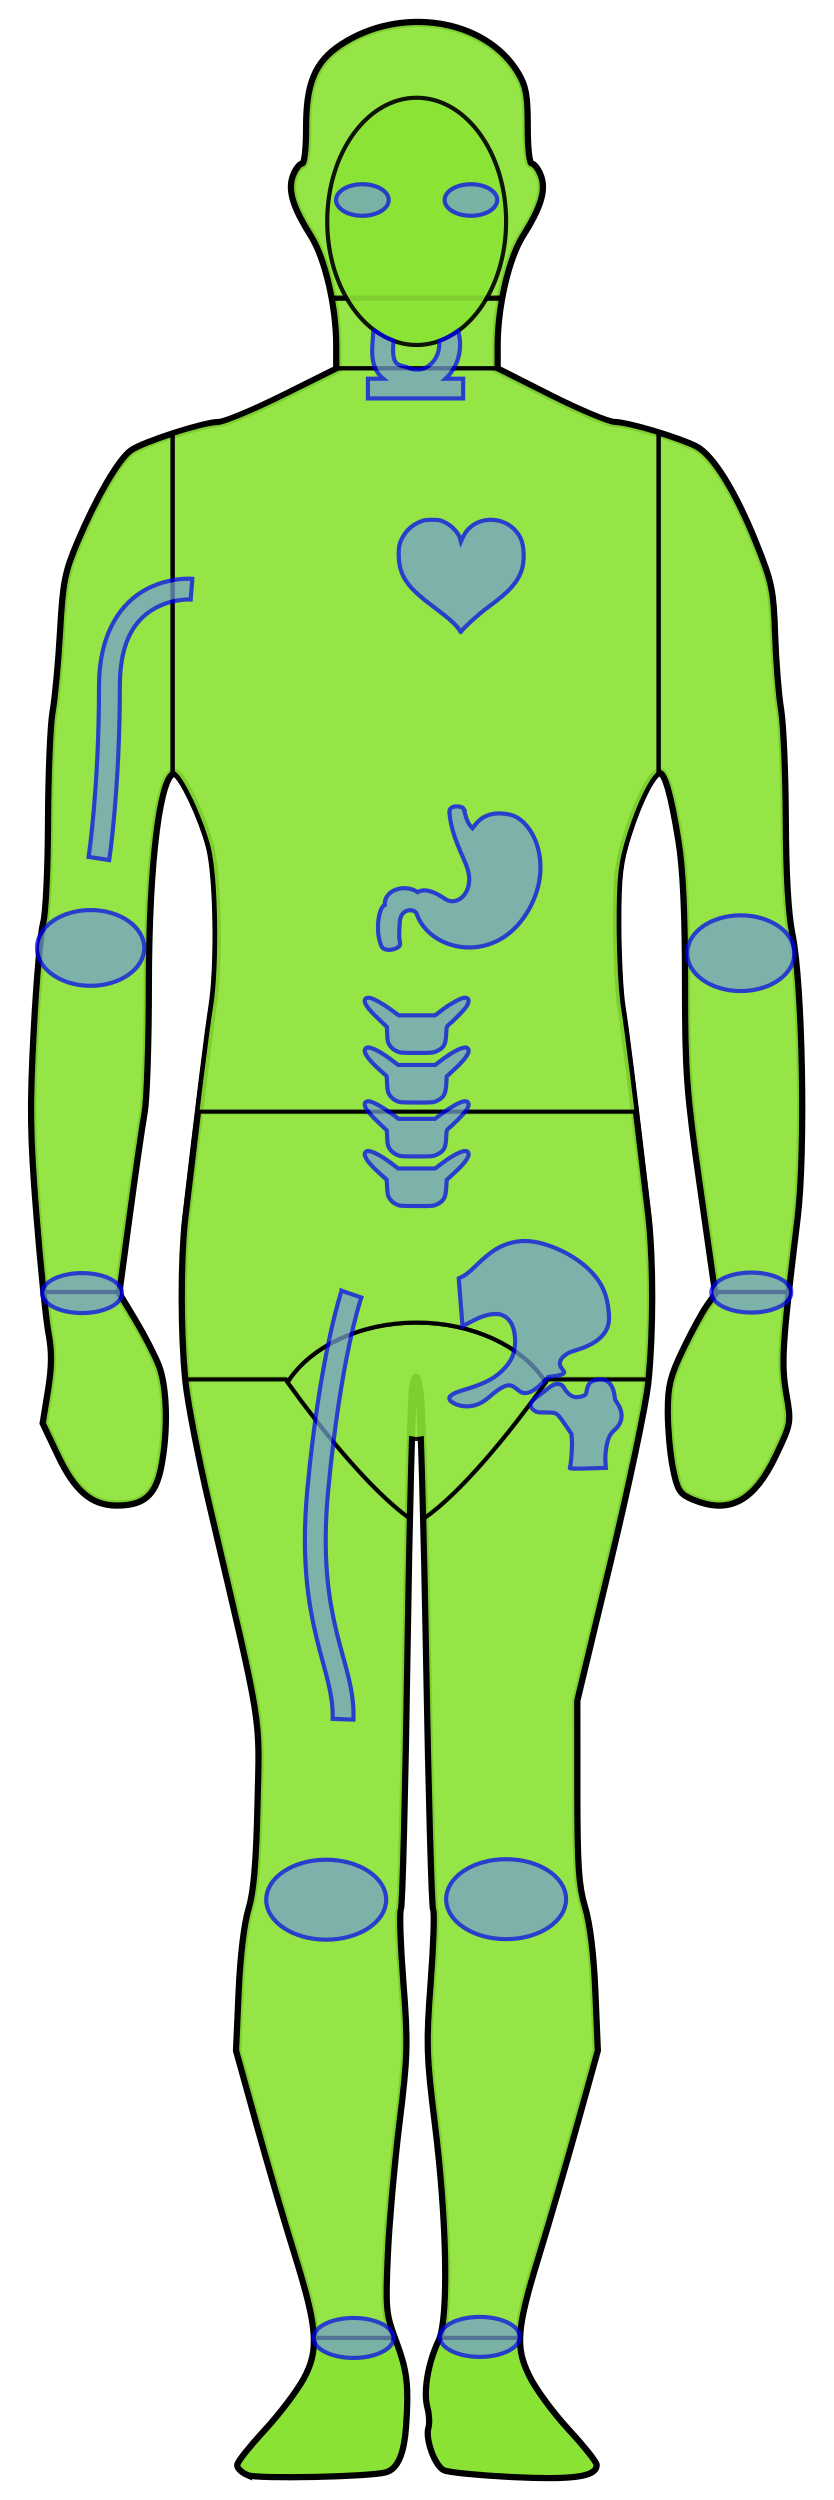
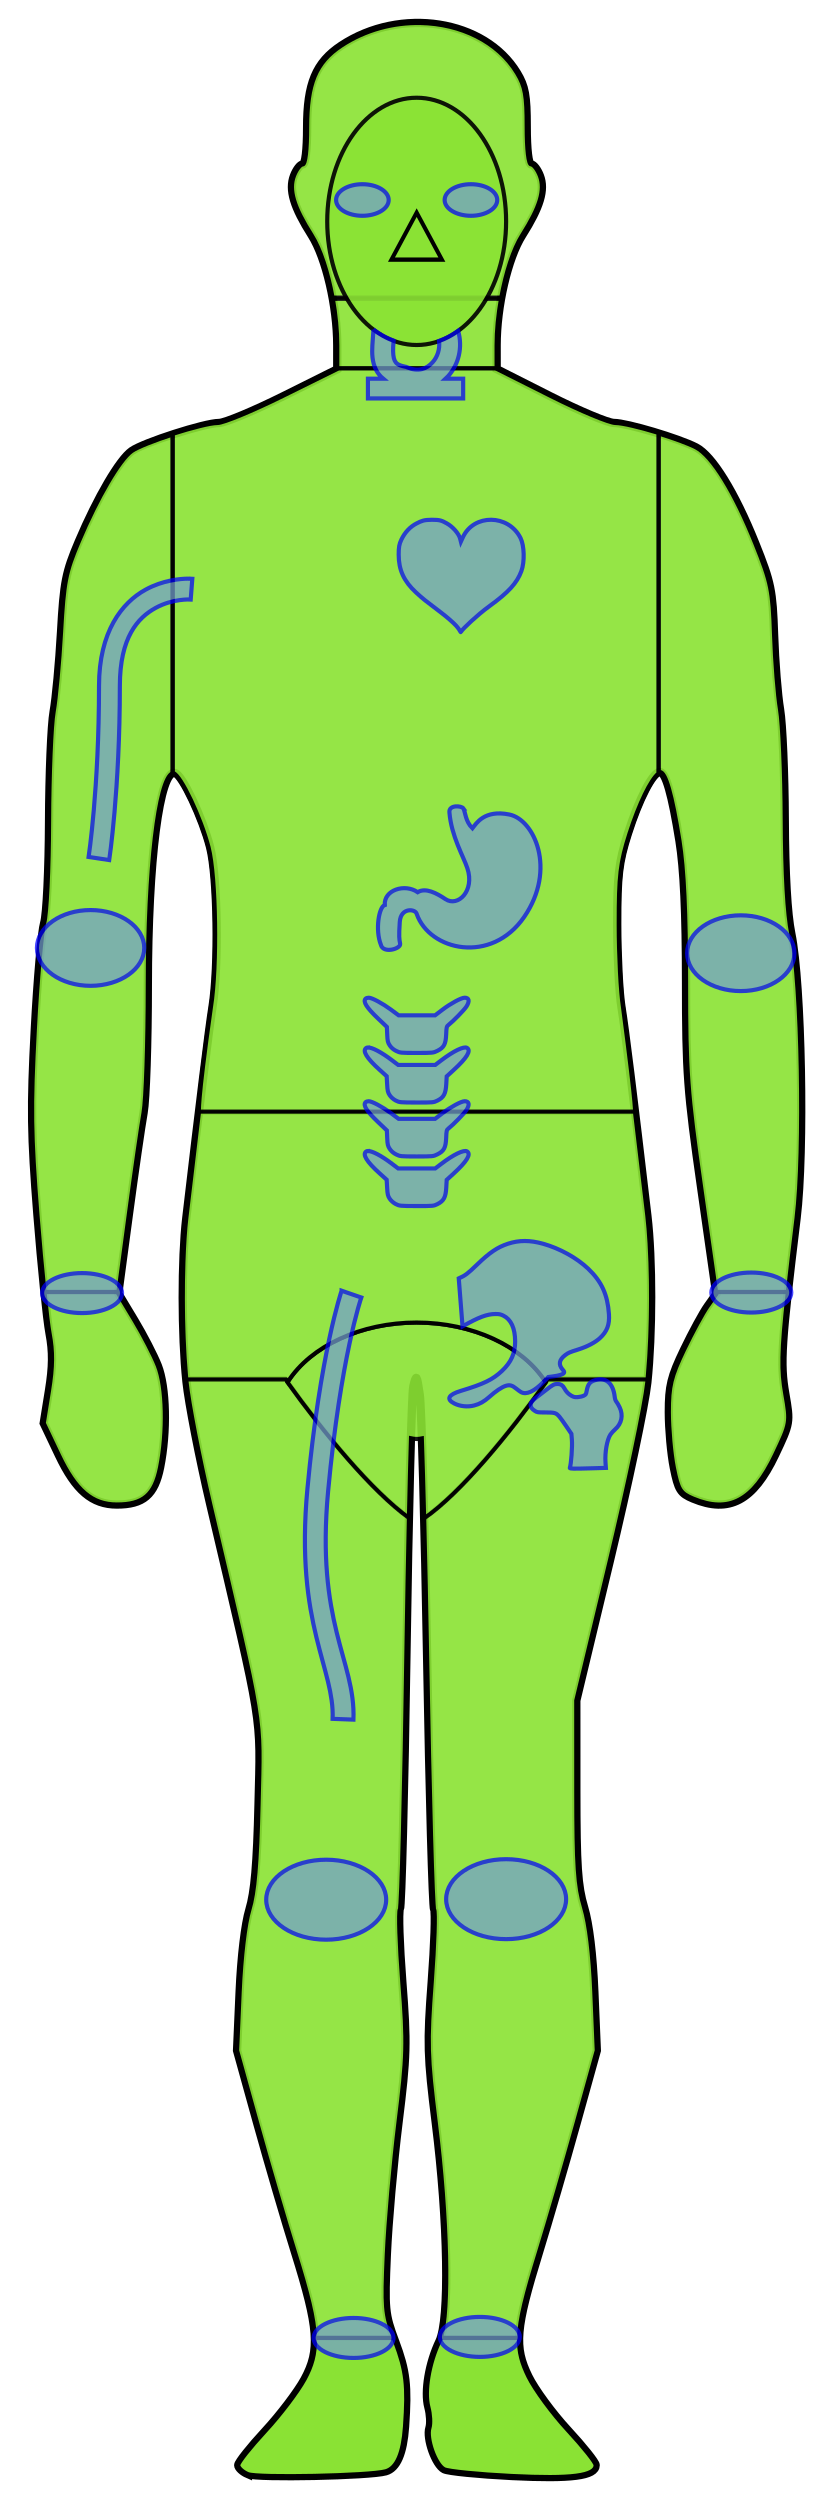
<svg xmlns="http://www.w3.org/2000/svg" width="200" height="600" viewBox="0 0 200 600" id="manhitloc" version="1.1">
  <defs id="defs4" />
  <g id="layer1" transform="translate(0,-452.3621)" style="display:inline">
    <path style="fill:none;stroke:#000000;stroke-width:2;stroke-miterlimit:4;stroke-dasharray:none;stroke-opacity:1" d="m 59.499,1046.156 c -1.279,-0.544 -2.325,-1.517 -2.325,-2.162 0,-0.645 2.918,-4.326 6.485,-8.181 3.567,-3.855 7.812,-9.448 9.434,-12.43 3.813,-7.01 3.418,-12.232 -2.309,-30.538 -2.308,-7.378 -6.378,-21.276 -9.043,-30.883 l -4.845,-17.468 0.619,-14.073 c 0.372,-8.461 1.309,-16.341 2.348,-19.761 1.259,-4.142 1.854,-11.027 2.191,-25.337 0.516,-21.961 1.323,-16.952 -11.58,-71.874 -2.606,-11.091 -5.179,-24.354 -5.718,-29.473 -1.183,-11.224 -1.201,-29.395 -0.04,-39.298 3.229,-27.534 5.438,-45.335 6.288,-50.673 1.555,-9.765 1.233,-31.246 -0.574,-38.305 -1.806,-7.056 -6.633,-17.288 -8.401,-17.811 -3.7,-1.093 -6.548,21.081 -6.553,51.014 -0.002,13.689 -0.46,27.417 -1.017,30.508 -0.557,3.091 -2.153,14.118 -3.546,24.504 l -2.533,18.885 3.879,6.452 c 2.134,3.548 4.659,8.439 5.613,10.868 2.03,5.17 2.269,15.842 0.547,24.42 -1.325,6.601 -4.022,8.913 -10.389,8.906 -5.92,-0.007 -9.871,-3.377 -13.892,-11.849 l -3.641,-7.672 1.257,-7.798 c 0.935,-5.802 0.97,-9.325 0.135,-13.765 -0.617,-3.282 -1.925,-16.089 -2.907,-28.46 -1.531,-19.292 -1.62,-25.621 -0.625,-44.469 0.638,-12.087 1.651,-23.601 2.252,-25.588 0.601,-1.987 1.126,-12.923 1.168,-24.303 0.042,-11.379 0.535,-23.249 1.097,-26.378 0.562,-3.128 1.363,-11.738 1.78,-19.132 0.679,-12.037 1.125,-14.31 4.265,-21.717 4.506,-10.63 9.783,-19.647 12.703,-21.706 2.857,-2.014 17.536,-6.733 20.945,-6.733 1.386,0 8.338,-2.9 15.449,-6.444 l 12.929,-6.444 -1.8e-4,-5.707 c -3e-4,-9.394 -2.701,-21.034 -6.138,-26.458 -4.314,-6.807 -5.533,-10.894 -4.253,-14.261 0.571,-1.504 1.516,-2.734 2.098,-2.734 0.64,0 1.059,-3.491 1.059,-8.832 0,-10.592 2.104,-15.649 8.188,-19.678 14.203,-9.405 34.427,-6.253 42.188,6.575 1.935,3.199 2.322,5.34 2.326,12.885 0.003,5.485 0.422,9.049 1.064,9.049 0.582,0 1.527,1.23 2.098,2.734 1.28,3.368 0.061,7.455 -4.253,14.261 -3.438,5.424 -6.141,17.075 -6.134,26.439 l 0.004,5.688 12.782,6.463 c 7.03,3.555 13.955,6.463 15.389,6.463 3.048,0 15.487,3.702 19.663,5.852 3.913,2.015 9.321,10.771 14.261,23.091 3.77,9.403 4.132,11.172 4.492,21.926 0.215,6.434 0.86,14.49 1.432,17.902 0.573,3.413 1.081,15.28 1.129,26.371 0.057,13.074 0.607,22.712 1.565,27.405 2.472,12.12 3.224,52.298 1.277,68.254 -3.682,30.182 -3.986,34.892 -2.72,42.168 1.209,6.949 1.198,7.018 -2.449,14.702 -5.218,10.995 -11.027,14.088 -19.672,10.473 -3.043,-1.272 -3.548,-2.083 -4.617,-7.412 -0.66,-3.291 -1.201,-9.292 -1.201,-13.337 0,-6.285 0.529,-8.459 3.639,-14.952 2.001,-4.179 4.565,-8.899 5.697,-10.491 l 2.059,-2.893 -3.63,-25.477 c -3.313,-23.252 -3.631,-27.571 -3.635,-49.461 -0.003,-16.458 -0.498,-27.067 -1.577,-33.809 -1.794,-11.207 -3.315,-16.546 -4.715,-16.546 -1.678,0 -5.009,6.423 -7.672,14.79 -2.2,6.913 -2.566,10.022 -2.56,21.717 0.004,7.507 0.458,16.441 1.009,19.854 0.868,5.378 2.75,20.533 6.229,50.156 1.22,10.389 1.213,28.355 -0.015,40.023 -0.551,5.233 -4.611,24.546 -9.023,42.917 l -8.021,33.402 0.007,21.717 c 0.005,17.927 0.332,22.8 1.869,27.922 1.189,3.96 2.078,11.296 2.456,20.278 l 0.593,14.073 -4.859,17.468 c -2.673,9.608 -6.725,23.518 -9.004,30.913 -5.676,18.41 -6.042,22.704 -2.544,29.858 1.515,3.099 5.764,8.887 9.442,12.862 3.678,3.975 6.687,7.751 6.687,8.392 0,2.587 -5.755,3.334 -20.153,2.616 -7.958,-0.397 -15.245,-1.127 -16.195,-1.621 -2.085,-1.087 -4.332,-7.412 -3.533,-9.948 0.316,-1.004 0.2,-3.222 -0.259,-4.928 -1.002,-3.727 0.151,-10.601 2.656,-15.831 2.487,-5.193 2.094,-28.555 -0.882,-52.423 -2.003,-16.066 -2.087,-18.983 -0.968,-33.863 0.673,-8.955 0.932,-16.755 0.575,-17.333 -0.357,-0.578 -1.108,-27.455 -1.669,-59.728 -0.561,-32.272 -1.366,-61.004 -1.789,-63.848 -0.731,-4.911 -0.808,-5.012 -1.533,-2.015 -0.42,1.736 -1.166,30.442 -1.658,63.792 -0.492,33.35 -1.201,61.132 -1.575,61.739 -0.375,0.606 -0.115,8.432 0.577,17.389 1.154,14.936 1.078,17.744 -0.919,33.867 -1.197,9.669 -2.453,23.871 -2.791,31.56 -0.58,13.209 -0.47,14.36 1.985,20.888 2.669,7.096 3.076,10.589 2.383,20.46 -0.451,6.429 -1.979,9.962 -4.634,10.715 -3.809,1.081 -30.828,1.639 -33.073,0.683 z" id="base" />
  </g>
  <g id="mainhitloc" style="display:inline">
    <path style="opacity:0.91;fill:#8ae234;stroke:#000000;stroke-width:1;stroke-opacity:1" d="m 100.949,5.518 c -6.518,-0.131 -13.283,1.619 -19.053,5.439 -6.084,4.029 -8.188,9.086 -8.188,19.678 0,5.34 -0.418,8.83 -1.059,8.83 -0.582,0 -1.526,1.23 -2.098,2.734 -1.28,3.368 -0.062,7.455 4.252,14.262 2.099,3.312 3.915,8.947 5.018,14.967 l 40.482,0 c 1.102,-6.016 2.917,-11.655 5.016,-14.967 4.314,-6.807 5.533,-10.894 4.254,-14.262 -0.571,-1.504 -1.515,-2.734 -2.098,-2.734 -0.642,0 -1.061,-3.563 -1.064,-9.049 -0.004,-7.545 -0.391,-9.686 -2.326,-12.885 C 119.478,9.915 110.476,5.709 100.949,5.518 Z" id="head" />
    <path style="opacity:0.91;fill:#8ae234;stroke:#000000;stroke-width:1;stroke-opacity:1" d="m 41.416,104.283 c -4.285,1.396 -8.418,2.994 -9.795,3.965 -2.92,2.059 -8.197,11.075 -12.703,21.705 -3.14,7.407 -3.587,9.682 -4.266,21.719 -0.417,7.394 -1.218,16.003 -1.779,19.131 -0.562,3.128 -1.056,14.999 -1.098,26.379 -0.042,11.379 -0.567,22.314 -1.168,24.301 -0.601,1.987 -1.614,13.503 -2.252,25.59 -0.995,18.848 -0.906,25.177 0.625,44.469 0.524,6.602 1.134,13.209 1.689,18.545 l 17.756,0 2.486,-18.533 c 1.393,-10.387 2.988,-21.415 3.545,-24.506 0.557,-3.091 1.016,-16.817 1.018,-30.506 0.005,-28.261 2.544,-49.597 5.941,-50.973 l 0,-81.285 z" id="arm-right" />
    <path style="opacity:0.91;fill:#8ae234;stroke:#000000;stroke-width:1;stroke-opacity:1" d="m 158.09,104.045 0,81.297 c 0.093,-0.032 0.185,-0.061 0.27,-0.061 1.4,0 2.921,5.34 4.715,16.547 1.079,6.741 1.575,17.351 1.578,33.809 0.004,21.89 0.321,26.209 3.635,49.461 l 3.559,24.988 17.24,0 c 0.521,-4.716 1.205,-10.47 2.096,-17.77 1.947,-15.956 1.195,-56.134 -1.277,-68.254 -0.957,-4.693 -1.507,-14.332 -1.564,-27.406 -0.048,-11.091 -0.556,-22.958 -1.129,-26.371 -0.573,-3.413 -1.218,-11.469 -1.434,-17.902 -0.36,-10.754 -0.722,-12.521 -4.492,-21.924 -4.94,-12.32 -10.347,-21.077 -14.26,-23.092 -1.859,-0.957 -5.36,-2.214 -8.936,-3.322 z" id="arm-left" />
-     <path style="color:#000000;clip-rule:nonzero;display:inline;overflow:visible;visibility:visible;opacity:0.91;isolation:auto;mix-blend-mode:normal;color-interpolation:sRGB;color-interpolation-filters:linearRGB;solid-color:#000000;solid-opacity:1;fill:#8ae234;fill-opacity:1;fill-rule:nonzero;stroke:#000000;stroke-width:1;stroke-linecap:butt;stroke-linejoin:miter;stroke-miterlimit:4;stroke-dasharray:none;stroke-dashoffset:0;stroke-opacity:1;color-rendering:auto;image-rendering:auto;shape-rendering:auto;text-rendering:auto;enable-background:accumulate" d="M 80.799 88.357 L 80.799 88.627 L 67.771 95.07 C 60.606 98.615 53.598 101.516 52.201 101.516 C 50.488 101.516 45.95 102.687 41.475 104.113 L 41.475 185.516 C 41.51 185.522 41.546 185.517 41.582 185.527 C 43.364 186.05 48.227 196.282 50.047 203.338 C 51.868 210.397 52.192 231.877 50.625 241.643 C 49.768 246.981 47.543 264.783 44.289 292.316 C 44.213 292.959 44.158 293.722 44.092 294.43 L 44.521 294.43 C 44.582 293.774 44.645 293.128 44.715 292.531 C 45.888 282.526 46.872 274.304 47.76 267 L 152.385 267 C 153.226 273.947 154.171 281.849 155.365 292.014 C 155.453 292.764 155.527 293.596 155.6 294.43 L 156.047 294.43 C 155.966 293.536 155.891 292.608 155.795 291.799 C 152.289 262.175 150.392 247.021 149.518 241.643 C 148.963 238.23 148.504 229.296 148.5 221.789 C 148.493 210.094 148.863 206.983 151.08 200.07 C 153.397 192.846 156.216 187.083 158.031 185.641 L 158.031 103.889 C 153.704 102.578 149.368 101.516 147.729 101.516 C 146.284 101.516 139.305 98.606 132.221 95.051 L 119.342 88.588 L 119.342 88.357 L 80.799 88.357 z " id="torso" />
+     <path style="color:#000000;clip-rule:nonzero;display:inline;overflow:visible;visibility:visible;opacity:0.91;isolation:auto;mix-blend-mode:normal;color-interpolation:sRGB;color-interpolation-filters:linearRGB;solid-color:#000000;solid-opacity:1;fill:#8ae234;fill-opacity:1;fill-rule:nonzero;stroke:#000000;stroke-width:1;stroke-linecap:butt;stroke-linejoin:miter;stroke-miterlimit:4;stroke-dasharray:none;stroke-dashoffset:0;stroke-opacity:1;color-rendering:auto;image-rendering:auto;shape-rendering:auto;text-rendering:auto;enable-background:accumulate" d="m 80.799,88.357 0,0.27 -13.027,6.443 c -7.166,3.544 -14.174,6.445 -15.57,6.445 -1.713,0 -6.251,1.171 -10.727,2.598 l 0,81.402 c 0.036,0.006 0.072,10e-4 0.107,0.012 1.782,0.522 6.645,10.755 8.465,17.811 1.821,7.059 2.145,28.539 0.578,38.305 C 47.203,265.766 47.76,267 47.76,267 l 104.625,0 c -0.049,-0.025 0.713,1.797 -2.867,-25.357 -0.555,-3.413 -1.014,-12.346 -1.018,-19.854 -0.007,-11.695 0.363,-14.806 2.58,-21.719 2.317,-7.224 5.136,-12.987 6.951,-14.43 l 0,-81.752 c -4.327,-1.311 -8.663,-2.373 -10.303,-2.373 -1.445,0 -8.423,-2.91 -15.508,-6.465 l -12.879,-6.463 0,-0.23 z" id="torso" />
    <path style="opacity:0.91;fill:#8ae234;stroke:#000000;stroke-width:1;stroke-opacity:1" d="m 131.551,330.795 c -8.703,12.335 -20.715,27.139 -29.758,33.402 0.257,10.206 0.513,21.738 0.732,34.367 0.561,32.272 1.311,59.151 1.668,59.729 0.357,0.578 0.099,8.377 -0.574,17.332 -1.119,14.88 -1.035,17.797 0.969,33.863 2.845,22.816 3.327,45.158 1.191,51.621 l 18.799,0 c 0.108,-4.434 1.617,-10.311 4.789,-20.598 2.28,-7.394 6.333,-21.304 9.006,-30.912 l 4.859,-17.469 -0.594,-14.072 c -0.379,-8.982 -1.268,-16.317 -2.457,-20.277 -1.538,-5.122 -1.864,-9.997 -1.869,-27.924 l -0.006,-21.717 8.02,-33.402 c 4.412,-18.371 8.472,-37.683 9.023,-42.916 0.034,-0.323 0.058,-0.695 0.09,-1.027 l -23.889,0 z m -30.814,3.922 c 0.044,0.294 0.095,1.027 0.146,1.852 -0.052,-0.862 -0.102,-1.555 -0.146,-1.852 z m 0.453,8.898 c 0.018,0.482 0.038,1.205 0.057,1.723 -0.019,-0.546 -0.038,-1.213 -0.057,-1.723 z" id="leg-left" />
    <path style="opacity:0.91;fill:#8ae234;stroke:#000000;stroke-width:1;stroke-opacity:1" d="m 44.686,330.795 c 0.026,0.262 0.043,0.563 0.07,0.818 0.539,5.119 3.111,18.383 5.717,29.475 12.903,54.922 12.096,49.912 11.58,71.873 -0.336,14.31 -0.93,21.194 -2.189,25.336 -1.04,3.42 -1.977,11.3 -2.35,19.762 l -0.619,14.072 4.846,17.469 c 2.665,9.608 6.734,23.505 9.043,30.883 3.113,9.948 4.638,16.02 4.781,20.627 l 18.959,0 c -2.138,-5.787 -2.239,-7.465 -1.686,-20.062 0.338,-7.688 1.594,-21.889 2.791,-31.559 1.997,-16.123 2.072,-18.931 0.918,-33.867 -0.692,-8.957 -0.951,-16.782 -0.576,-17.389 0.375,-0.606 1.082,-28.388 1.574,-61.738 0.176,-11.93 0.387,-22.673 0.602,-32.393 C 89.09,357.584 77.134,343.014 68.455,330.795 l -23.77,0 z m 55.092,0.006 c -0.058,0.086 -0.129,0.291 -0.197,0.508 0.07,-0.219 0.138,-0.42 0.197,-0.508 z m -0.574,1.9 c -0.044,0.183 -0.094,0.786 -0.145,1.568 0.051,-0.748 0.101,-1.386 0.145,-1.568 z m -0.209,2.666 c -0.01,0.191 -0.021,0.433 -0.031,0.643 0.01,-0.198 0.021,-0.463 0.031,-0.643 z M 98.75,341.459 c -0.043,1.264 -0.088,2.787 -0.133,4.279 0.044,-1.436 0.09,-3.07 0.133,-4.279 z" id="leg-right" />
    <path style="color:#000000;clip-rule:nonzero;display:inline;overflow:visible;visibility:visible;opacity:0.91;isolation:auto;mix-blend-mode:normal;color-interpolation:sRGB;color-interpolation-filters:linearRGB;solid-color:#000000;solid-opacity:1;fill:#8ae234;fill-opacity:1;fill-rule:nonzero;stroke:#000000;stroke-width:1;stroke-linecap:butt;stroke-linejoin:miter;stroke-miterlimit:4;stroke-dasharray:none;stroke-dashoffset:0;stroke-opacity:1;color-rendering:auto;image-rendering:auto;shape-rendering:auto;text-rendering:auto;enable-background:accumulate" d="m 100,317.41 a 34.093,24.452 0 0 0 -31.008,14.346 c 8.631,12.062 20.28,26.174 29.154,32.561 0.166,-7.508 0.334,-13.882 0.494,-19.115 a 7.513,8.965 0 0 0 1.359,0.154 7.513,8.965 0 0 0 1.236,-0.125 c 0.175,5.091 0.364,11.586 0.555,19.182 8.858,-6.135 20.561,-20.462 29.217,-32.641 A 34.093,24.452 0 0 0 100,317.41 Z" id="groin" />
    <path style="color:#000000;clip-rule:nonzero;display:inline;overflow:visible;visibility:visible;opacity:0.91;isolation:auto;mix-blend-mode:normal;color-interpolation:sRGB;color-interpolation-filters:linearRGB;solid-color:#000000;solid-opacity:1;fill:#8ae234;fill-opacity:1;fill-rule:nonzero;stroke:#000000;stroke-width:1;stroke-linecap:butt;stroke-linejoin:miter;stroke-miterlimit:4;stroke-dasharray:none;stroke-dashoffset:0;stroke-opacity:1;color-rendering:auto;image-rendering:auto;shape-rendering:auto;text-rendering:auto;enable-background:accumulate" d="m 47.76,266.785 c -0.888,7.304 -1.872,15.526 -3.045,25.531 -0.338,2.878 -0.562,6.488 -0.699,10.381 -0.002,0.068 -0.005,0.135 -0.008,0.203 -0.048,1.418 -0.083,2.857 -0.105,4.34 -0.005,0.288 -0.006,0.576 -0.01,0.865 -0.014,1.208 -0.023,2.411 -0.02,3.637 0.001,0.751 0.01,1.496 0.018,2.248 0.009,0.791 0.015,1.574 0.031,2.361 0.022,1.126 0.055,2.228 0.092,3.334 0.016,0.48 0.03,0.959 0.049,1.434 0.049,1.244 0.11,2.444 0.178,3.633 0.02,0.35 0.037,0.707 0.059,1.051 0.081,1.288 0.176,2.507 0.279,3.693 0.014,0.161 0.023,0.345 0.037,0.504 l 0.004,0 c 0.032,0.348 0.056,0.735 0.09,1.072 l 23.941,0 c 0.133,0.187 0.281,0.384 0.416,0.572 A 34.093,24.452 0 0 1 100,317.41 a 34.093,24.452 0 0 1 30.93,14.252 c 0.138,-0.194 0.291,-0.397 0.428,-0.59 l 24.057,0 c 0.034,-0.34 0.058,-0.723 0.09,-1.072 l 0.004,0 c 0.017,-0.185 0.027,-0.395 0.043,-0.582 0.104,-1.207 0.2,-2.442 0.281,-3.736 0.019,-0.307 0.035,-0.622 0.053,-0.934 0.07,-1.224 0.133,-2.459 0.184,-3.732 0.021,-0.536 0.037,-1.076 0.055,-1.619 0.033,-1.016 0.064,-2.026 0.084,-3.057 0.017,-0.848 0.028,-1.691 0.037,-2.543 0.007,-0.708 0.013,-1.408 0.014,-2.115 0.003,-1.111 -0.004,-2.204 -0.016,-3.303 -0.005,-0.454 -0.012,-0.902 -0.019,-1.352 -0.022,-1.336 -0.054,-2.637 -0.098,-3.926 -0.005,-0.137 -0.011,-0.272 -0.016,-0.408 -0.053,-1.484 -0.119,-2.912 -0.201,-4.297 -0.142,-2.386 -0.314,-4.65 -0.543,-6.598 -1.194,-10.165 -2.139,-18.067 -2.98,-25.014 l -104.625,0 z" id="abdomen" />
    <path style="opacity:0.91;fill:#8ae234;fill-opacity:1;stroke:#000000;stroke-width:1;stroke-opacity:1" d="m 79.881,71.711 c 0.671,3.752 1.062,7.641 1.062,11.209 l 0,5.459 38.248,0 -0.004,-5.479 c -0.003,-3.556 0.388,-7.44 1.059,-11.189 l -40.365,0 z" id="neck" />
    <ellipse style="color:#000000;clip-rule:nonzero;display:inline;overflow:visible;visibility:visible;opacity:0.91;isolation:auto;mix-blend-mode:normal;color-interpolation:sRGB;color-interpolation-filters:linearRGB;solid-color:#000000;solid-opacity:1;fill:#8ae234;fill-opacity:1;fill-rule:nonzero;stroke:#000000;stroke-width:1;stroke-linecap:butt;stroke-linejoin:miter;stroke-miterlimit:4;stroke-dasharray:none;stroke-dashoffset:0;stroke-opacity:1;color-rendering:auto;image-rendering:auto;shape-rendering:auto;text-rendering:auto;enable-background:accumulate" id="face" cx="-100" cy="-53.129" rx="21.466" ry="29.673" transform="scale(-1,-1)" />
    <ellipse style="color:#000000;clip-rule:nonzero;display:inline;overflow:visible;visibility:visible;opacity:0.725;isolation:auto;mix-blend-mode:normal;color-interpolation:sRGB;color-interpolation-filters:linearRGB;solid-color:#000000;solid-opacity:1;fill:#729fcf;fill-opacity:1;fill-rule:nonzero;stroke:#0000ff;stroke-width:1;stroke-linecap:butt;stroke-linejoin:miter;stroke-miterlimit:4;stroke-dasharray:none;stroke-dashoffset:0;stroke-opacity:1;color-rendering:auto;image-rendering:auto;shape-rendering:auto;text-rendering:auto;enable-background:accumulate" id="eye-right" cx="86.974" cy="48" rx="6.313" ry="3.788" />
    <ellipse style="color:#000000;clip-rule:nonzero;display:inline;overflow:visible;visibility:visible;opacity:0.725;isolation:auto;mix-blend-mode:normal;color-interpolation:sRGB;color-interpolation-filters:linearRGB;solid-color:#000000;solid-opacity:1;fill:#729fcf;fill-opacity:1;fill-rule:nonzero;stroke:#0000ff;stroke-width:1;stroke-linecap:butt;stroke-linejoin:miter;stroke-miterlimit:4;stroke-dasharray:none;stroke-dashoffset:0;stroke-opacity:1;color-rendering:auto;image-rendering:auto;shape-rendering:auto;text-rendering:auto;enable-background:accumulate" id="eye-left" cx="113.026" cy="48" rx="6.313" ry="3.788" />
    <path style="color:#000000;clip-rule:nonzero;display:inline;overflow:visible;visibility:visible;opacity:1;isolation:auto;mix-blend-mode:normal;color-interpolation:sRGB;color-interpolation-filters:linearRGB;solid-color:#000000;solid-opacity:1;fill:#8ae234;fill-opacity:1;fill-rule:nonzero;stroke:#000000;stroke-width:1;stroke-linecap:butt;stroke-linejoin:miter;stroke-miterlimit:4;stroke-dasharray:none;stroke-dashoffset:0;stroke-opacity:1;color-rendering:auto;image-rendering:auto;shape-rendering:auto;text-rendering:auto;enable-background:accumulate" d="m 75.564,561.109 c 0.12,3.871 -0.732,6.711 -2.473,9.912 -1.622,2.981 -5.867,8.575 -9.434,12.43 -3.567,3.855 -6.484,7.537 -6.484,8.182 0,0.645 1.045,1.618 2.324,2.162 l 0.002,0 c 2.245,0.955 29.263,0.397 33.072,-0.684 2.655,-0.753 4.183,-4.286 4.635,-10.715 0.693,-9.87 0.287,-13.364 -2.383,-20.461 -0.114,-0.302 -0.197,-0.545 -0.301,-0.826 l -18.959,0 z" id="foot-right" />
    <path style="color:#000000;clip-rule:nonzero;display:inline;overflow:visible;visibility:visible;opacity:1;isolation:auto;mix-blend-mode:normal;color-interpolation:sRGB;color-interpolation-filters:linearRGB;solid-color:#000000;solid-opacity:1;fill:#8ae234;fill-opacity:1;fill-rule:nonzero;stroke:#000000;stroke-width:1;stroke-linecap:butt;stroke-linejoin:miter;stroke-miterlimit:4;stroke-dasharray:none;stroke-dashoffset:0;stroke-opacity:1;color-rendering:auto;image-rendering:auto;shape-rendering:auto;text-rendering:auto;enable-background:accumulate" d="m 105.779,561.109 c -0.099,0.298 -0.201,0.574 -0.311,0.803 -2.505,5.229 -3.656,12.103 -2.654,15.83 0.459,1.706 0.574,3.923 0.258,4.928 -0.799,2.536 1.448,8.862 3.533,9.949 0.949,0.495 8.237,1.224 16.195,1.621 14.398,0.718 20.152,-0.028 20.152,-2.615 0,-0.64 -3.01,-4.418 -6.688,-8.393 -3.678,-3.975 -7.926,-9.762 -9.441,-12.861 -1.544,-3.157 -2.331,-5.76 -2.246,-9.262 l -18.799,0 z" id="foot-left" />
    <path style="display:inline;opacity:0.91;fill:#8ae234;stroke:#000000;stroke-width:1;stroke-opacity:1" d="m 10.67,310.086 c 0.485,4.663 0.931,8.384 1.219,9.914 0.835,4.44 0.801,7.963 -0.135,13.766 l -1.258,7.797 3.641,7.672 c 4.021,8.472 7.973,11.843 13.893,11.85 6.367,0.007 9.064,-2.305 10.389,-8.906 1.722,-8.579 1.483,-19.252 -0.547,-24.422 -0.954,-2.429 -3.48,-7.319 -5.613,-10.867 l -3.879,-6.451 0.047,-0.352 -17.756,0 z" id="hand-right" />
    <path style="display:inline;opacity:0.91;fill:#8ae234;stroke:#000000;stroke-width:1;stroke-opacity:1" d="m 171.846,310.086 0.07,0.488 -2.059,2.893 c -1.132,1.591 -3.696,6.312 -5.697,10.49 -3.11,6.493 -3.639,8.668 -3.639,14.953 0,4.045 0.541,10.045 1.201,13.336 1.069,5.329 1.574,6.14 4.617,7.412 8.645,3.614 14.454,0.522 19.672,-10.473 3.647,-7.684 3.658,-7.753 2.449,-14.701 -0.96,-5.516 -1.008,-9.614 0.625,-24.398 l -17.24,0 z" id="hand-left" />
    <path style="color:#000000;clip-rule:nonzero;display:inline;overflow:visible;visibility:visible;opacity:0.725;isolation:auto;mix-blend-mode:normal;color-interpolation:sRGB;color-interpolation-filters:linearRGB;solid-color:#000000;solid-opacity:1;fill:#729fcf;fill-opacity:1;fill-rule:nonzero;stroke:#0000ff;stroke-width:1;stroke-linecap:butt;stroke-linejoin:miter;stroke-miterlimit:4;stroke-dasharray:none;stroke-dashoffset:0;stroke-opacity:1;color-rendering:auto;image-rendering:auto;shape-rendering:auto;text-rendering:auto;enable-background:accumulate" d="m 136.758,352.278 c 0.32,-0.837 0.631,-5.128 0.492,-6.779 l -0.116,-1.376 -1.181,-1.752 c -0.649,-0.964 -1.401,-2.011 -1.67,-2.327 -0.822,-0.965 -1.084,-1.048 -3.352,-1.055 -1.923,-0.006 -2.016,-0.019 -2.569,-0.376 -0.706,-0.456 -1.01,-0.874 -1.01,-1.393 0,-0.596 0.343,-1.058 1.356,-1.823 0.503,-0.38 1.571,-1.203 2.373,-1.828 1.616,-1.26 1.937,-1.422 2.799,-1.422 0.681,0 1.201,0.341 1.547,1.015 0.406,0.789 1.016,1.435 1.718,1.819 0.591,0.323 0.814,0.37 1.539,0.322 0.466,-0.03 1.096,-0.177 1.398,-0.327 0.514,-0.253 0.561,-0.327 0.706,-1.101 0.312,-1.667 0.761,-2.252 2.022,-2.628 2.611,-0.779 4.345,0.686 4.722,3.99 0.063,0.55 0.196,0.933 0.417,1.197 0.178,0.213 0.525,0.814 0.771,1.334 0.899,1.907 0.488,3.896 -1.091,5.279 -0.406,0.356 -0.919,0.927 -1.14,1.269 -0.805,1.247 -1.335,4.258 -1.171,6.651 l 0.091,1.326 -3.132,0.092 c -4.866,0.142 -5.608,0.128 -5.519,-0.107 z m -26.657,-45.458 c 1.575,-0.705 2.142,-1.133 4.438,-3.352 2.953,-2.854 4.889,-4.158 7.378,-4.974 2.654,-0.87 5.278,-0.87 8.395,-5.5e-4 3.977,1.109 8.107,3.391 10.837,5.988 3.25,3.091 4.686,6.24 5.001,10.969 0.164,2.469 -0.452,4.098 -2.144,5.672 -1.123,1.045 -3.054,2.067 -5.161,2.731 -2.139,0.674 -2.45,0.807 -3.172,1.356 -1.513,1.149 -1.709,2.273 -0.613,3.526 0.359,0.411 0.406,0.539 0.281,0.773 -0.18,0.337 -1.163,0.646 -2.668,0.837 l -1.081,0.137 -1.053,1.086 c -2.306,2.38 -4.198,3.259 -5.479,2.547 -0.239,-0.133 -0.754,-0.505 -1.144,-0.827 -0.995,-0.821 -1.596,-0.98 -2.553,-0.677 -0.943,0.299 -2.408,1.286 -3.919,2.64 -1.25,1.12 -2.307,1.717 -3.667,2.068 -1.557,0.403 -3.367,0.218 -4.753,-0.486 -2.017,-1.023 -1.44,-2.111 1.608,-3.033 5.472,-1.655 7.619,-2.697 9.82,-4.764 2.223,-2.088 3.188,-4.23 3.183,-7.066 -0.005,-3.195 -0.988,-5.333 -2.866,-6.235 -0.651,-0.313 -0.96,-0.373 -1.88,-0.369 -2.017,0.01 -4.027,0.766 -7.882,2.965 z" id="pelvis" />
    <path style="color:#000000;clip-rule:nonzero;display:inline;overflow:visible;visibility:visible;opacity:0.725;isolation:auto;mix-blend-mode:normal;color-interpolation:sRGB;color-interpolation-filters:linearRGB;solid-color:#000000;solid-opacity:1;fill:#729fcf;fill-opacity:1;fill-rule:nonzero;stroke:#0000ff;stroke-width:1;stroke-linecap:butt;stroke-linejoin:miter;stroke-miterlimit:4;stroke-dasharray:none;stroke-dashoffset:0;stroke-opacity:1;color-rendering:auto;image-rendering:auto;shape-rendering:auto;text-rendering:auto;enable-background:accumulate" d="m 88.496,239.451 c -0.284,0 -0.619,0.104 -0.746,0.23 -0.697,0.697 0.195,2.115 3.026,4.81 l 2.071,1.971 0.083,1.825 c 0.073,1.604 0.148,1.923 0.622,2.634 0.352,0.527 0.88,0.979 1.517,1.297 0.951,0.474 1.084,0.487 4.935,0.487 3.887,0 3.977,-0.009 4.969,-0.504 1.581,-0.788 2.012,-1.595 2.107,-3.943 0.072,-1.781 0.108,-1.923 0.582,-2.292 1.098,-0.852 3.761,-3.584 4.279,-4.392 0.836,-1.302 0.671,-2.123 -0.428,-2.123 -0.801,0 -3.356,1.381 -5.315,2.872 l -1.778,1.354 -4.374,0 -4.374,0 -1.819,-1.349 c -2.044,-1.515 -4.58,-2.877 -5.357,-2.877 z m -0.214,11.945 c -0.144,0.007 -0.262,0.038 -0.354,0.096 -1.048,0.656 0.023,2.423 3.215,5.303 l 1.659,1.498 0.107,1.894 c 0.092,1.633 0.178,2.002 0.625,2.677 0.31,0.468 0.885,0.974 1.43,1.258 0.885,0.46 1.035,0.475 5,0.484 3.995,0.009 4.11,-0.002 5.042,-0.474 1.503,-0.761 1.966,-1.629 2.096,-3.927 l 0.107,-1.878 1.657,-1.514 c 3.219,-2.941 4.262,-4.665 3.217,-5.32 -0.734,-0.46 -3.209,0.735 -6.16,2.974 l -1.477,1.121 -4.441,0 -4.441,0 -1.477,-1.121 c -2.582,-1.959 -4.8,-3.118 -5.805,-3.07 z m 0.214,12.899 c -0.284,0 -0.619,0.104 -0.746,0.23 -0.697,0.697 0.195,2.115 3.026,4.81 l 2.071,1.971 0.083,1.825 c 0.073,1.604 0.148,1.923 0.622,2.634 0.352,0.527 0.88,0.979 1.517,1.297 0.951,0.474 1.084,0.487 4.935,0.487 3.887,0 3.977,-0.009 4.969,-0.504 1.581,-0.788 2.012,-1.595 2.107,-3.943 0.072,-1.781 0.108,-1.923 0.582,-2.292 1.098,-0.852 3.761,-3.585 4.279,-4.392 0.836,-1.302 0.671,-2.123 -0.428,-2.123 -0.801,0 -3.356,1.381 -5.315,2.872 l -1.778,1.354 -4.374,0 -4.374,0 -1.819,-1.349 c -2.044,-1.515 -4.58,-2.877 -5.357,-2.877 z m -0.214,11.945 c -0.144,0.007 -0.262,0.038 -0.354,0.096 -1.048,0.656 0.023,2.423 3.215,5.303 l 1.659,1.498 0.107,1.894 c 0.092,1.633 0.178,2.002 0.625,2.677 0.31,0.468 0.885,0.974 1.43,1.258 0.885,0.46 1.035,0.475 5,0.484 3.995,0.009 4.11,-0.002 5.042,-0.474 1.503,-0.761 1.966,-1.629 2.096,-3.927 l 0.107,-1.878 1.657,-1.514 c 3.219,-2.941 4.262,-4.665 3.217,-5.32 -0.734,-0.46 -3.209,0.735 -6.16,2.974 l -1.477,1.121 -4.441,0 -4.441,0 -1.477,-1.121 c -2.582,-1.959 -4.8,-3.118 -5.805,-3.07 z" id="spine" />
    <ellipse style="color:#000000;clip-rule:nonzero;display:inline;overflow:visible;visibility:visible;opacity:0.725;isolation:auto;mix-blend-mode:normal;color-interpolation:sRGB;color-interpolation-filters:linearRGB;solid-color:#000000;solid-opacity:1;fill:#729fcf;fill-opacity:1;fill-rule:nonzero;stroke:#0000ff;stroke-width:1;stroke-linecap:butt;stroke-linejoin:miter;stroke-miterlimit:4;stroke-dasharray:none;stroke-dashoffset:0;stroke-opacity:1;color-rendering:auto;image-rendering:auto;shape-rendering:auto;text-rendering:auto;enable-background:accumulate" id="joint-right-wrist" cx="19.698" cy="310.339" rx="9.596" ry="4.798" />
    <ellipse style="color:#000000;clip-rule:nonzero;display:inline;overflow:visible;visibility:visible;opacity:0.725;isolation:auto;mix-blend-mode:normal;color-interpolation:sRGB;color-interpolation-filters:linearRGB;solid-color:#000000;solid-opacity:1;fill:#729fcf;fill-opacity:1;fill-rule:nonzero;stroke:#0000ff;stroke-width:1;stroke-linecap:butt;stroke-linejoin:miter;stroke-miterlimit:4;stroke-dasharray:none;stroke-dashoffset:0;stroke-opacity:1;color-rendering:auto;image-rendering:auto;shape-rendering:auto;text-rendering:auto;enable-background:accumulate" id="joint-left-wrist" cx="180.312" cy="310.212" rx="9.596" ry="4.798" />
    <ellipse style="color:#000000;clip-rule:nonzero;display:inline;overflow:visible;visibility:visible;opacity:0.725;isolation:auto;mix-blend-mode:normal;color-interpolation:sRGB;color-interpolation-filters:linearRGB;solid-color:#000000;solid-opacity:1;fill:#729fcf;fill-opacity:1;fill-rule:nonzero;stroke:#0000ff;stroke-width:1;stroke-linecap:butt;stroke-linejoin:miter;stroke-miterlimit:4;stroke-dasharray:none;stroke-dashoffset:0;stroke-opacity:1;color-rendering:auto;image-rendering:auto;shape-rendering:auto;text-rendering:auto;enable-background:accumulate" id="joint-left-ankle" cx="115.157" cy="560.857" rx="9.596" ry="4.798" />
    <ellipse style="color:#000000;clip-rule:nonzero;display:inline;overflow:visible;visibility:visible;opacity:0.725;isolation:auto;mix-blend-mode:normal;color-interpolation:sRGB;color-interpolation-filters:linearRGB;solid-color:#000000;solid-opacity:1;fill:#729fcf;fill-opacity:1;fill-rule:nonzero;stroke:#0000ff;stroke-width:1;stroke-linecap:butt;stroke-linejoin:miter;stroke-miterlimit:4;stroke-dasharray:none;stroke-dashoffset:0;stroke-opacity:1;color-rendering:auto;image-rendering:auto;shape-rendering:auto;text-rendering:auto;enable-background:accumulate" id="joint-right-ankle" cx="84.853" cy="561.109" rx="9.596" ry="4.798" />
    <ellipse style="color:#000000;clip-rule:nonzero;display:inline;overflow:visible;visibility:visible;opacity:0.725;isolation:auto;mix-blend-mode:normal;color-interpolation:sRGB;color-interpolation-filters:linearRGB;solid-color:#000000;solid-opacity:1;fill:#729fcf;fill-opacity:1;fill-rule:nonzero;stroke:#0000ff;stroke-width:1;stroke-linecap:butt;stroke-linejoin:miter;stroke-miterlimit:4;stroke-dasharray:none;stroke-dashoffset:0;stroke-opacity:1;color-rendering:auto;image-rendering:auto;shape-rendering:auto;text-rendering:auto;enable-background:accumulate" id="joint-left-knee" cx="121.471" cy="455.801" rx="14.395" ry="9.596" />
    <ellipse style="color:#000000;clip-rule:nonzero;display:inline;overflow:visible;visibility:visible;opacity:0.725;isolation:auto;mix-blend-mode:normal;color-interpolation:sRGB;color-interpolation-filters:linearRGB;solid-color:#000000;solid-opacity:1;fill:#729fcf;fill-opacity:1;fill-rule:nonzero;stroke:#0000ff;stroke-width:1;stroke-linecap:butt;stroke-linejoin:miter;stroke-miterlimit:4;stroke-dasharray:none;stroke-dashoffset:0;stroke-opacity:1;color-rendering:auto;image-rendering:auto;shape-rendering:auto;text-rendering:auto;enable-background:accumulate" id="joint-right-knee" cx="78.287" cy="455.927" rx="14.395" ry="9.596" />
    <ellipse style="color:#000000;clip-rule:nonzero;display:inline;overflow:visible;visibility:visible;opacity:0.725;isolation:auto;mix-blend-mode:normal;color-interpolation:sRGB;color-interpolation-filters:linearRGB;solid-color:#000000;solid-opacity:1;fill:#729fcf;fill-opacity:1;fill-rule:nonzero;stroke:#0000ff;stroke-width:1;stroke-linecap:butt;stroke-linejoin:miter;stroke-miterlimit:4;stroke-dasharray:none;stroke-dashoffset:0;stroke-opacity:1;color-rendering:auto;image-rendering:auto;shape-rendering:auto;text-rendering:auto;enable-background:accumulate" id="joint-left-elbow" cx="177.787" cy="228.769" rx="12.879" ry="9.091" />
    <ellipse style="color:#000000;clip-rule:nonzero;display:inline;overflow:visible;visibility:visible;opacity:0.725;isolation:auto;mix-blend-mode:normal;color-interpolation:sRGB;color-interpolation-filters:linearRGB;solid-color:#000000;solid-opacity:1;fill:#729fcf;fill-opacity:1;fill-rule:nonzero;stroke:#0000ff;stroke-width:1;stroke-linecap:butt;stroke-linejoin:miter;stroke-miterlimit:4;stroke-dasharray:none;stroke-dashoffset:0;stroke-opacity:1;color-rendering:auto;image-rendering:auto;shape-rendering:auto;text-rendering:auto;enable-background:accumulate" id="joint-right-elbow" cx="21.739" cy="227.506" rx="12.879" ry="9.091" />
    <path style="color:#000000;clip-rule:nonzero;display:inline;overflow:visible;visibility:visible;opacity:0.725;isolation:auto;mix-blend-mode:normal;color-interpolation:sRGB;color-interpolation-filters:linearRGB;solid-color:#000000;solid-opacity:1;fill:#729fcf;fill-opacity:1;fill-rule:nonzero;stroke:#0000ff;stroke-width:1;stroke-linecap:butt;stroke-linejoin:miter;stroke-miterlimit:4;stroke-dasharray:none;stroke-dashoffset:0;stroke-opacity:1;color-rendering:auto;image-rendering:auto;shape-rendering:auto;text-rendering:auto;enable-background:accumulate" id="vitals" d="m 109.503,150.206 c -0.646,-0.724 -2.258,-2.134 -3.583,-3.135 -3.925,-2.964 -4.46,-3.393 -6.054,-4.861 -2.938,-2.706 -4.186,-5.424 -4.182,-9.11 0.002,-1.799 0.125,-2.492 0.629,-3.553 0.855,-1.799 2.114,-3.136 3.724,-3.954 1.14,-0.579 1.703,-0.837 3.607,-0.847 1.992,-0.011 2.411,0.221 3.583,0.865 1.426,0.783 2.894,2.458 3.197,3.647 l 0.187,0.735 0.462,-1.012 c 2.612,-5.717 10.95,-5.632 13.852,0.142 0.921,1.832 1.022,5.743 0.205,7.946 -1.065,2.874 -3.065,5.065 -7.688,8.422 -3.032,2.202 -6.463,5.533 -6.702,6.001 -0.277,0.543 -0.013,0.085 -1.238,-1.287 z" />
    <path style="color:#000000;clip-rule:nonzero;display:inline;overflow:visible;visibility:visible;opacity:0.725;isolation:auto;mix-blend-mode:normal;color-interpolation:sRGB;color-interpolation-filters:linearRGB;solid-color:#000000;solid-opacity:1;fill:#729fcf;fill-opacity:1;fill-rule:nonzero;stroke:#0000ff;stroke-width:1;stroke-linecap:butt;stroke-linejoin:miter;stroke-miterlimit:4;stroke-dasharray:none;stroke-dashoffset:0;stroke-opacity:1;color-rendering:auto;image-rendering:auto;shape-rendering:auto;text-rendering:auto;enable-background:accumulate" d="m 45.188,138.875 c -1.845,0.015 -6.06,0.335 -10.281,2.662 -5.628,3.102 -11.143,10.05 -11.143,23.088 0,24.579 -2.496,41.041 -2.496,41.041 l 4.943,0.748 c 0,0 2.553,-16.87 2.553,-41.789 0,-11.711 4.335,-16.382 8.557,-18.709 4.221,-2.327 8.449,-2.033 8.449,-2.033 l 0.385,-4.984 c 0,0 -0.352,-0.028 -0.967,-0.023 z m 36.797,170.9 c 0,0 -5.159,15.043 -8.207,47.555 -1.54,16.43 0.144,27.294 2.143,35.545 1.998,8.251 4.138,13.711 3.91,19.646 l 4.996,0.191 c 0.277,-7.197 -2.131,-13.102 -4.047,-21.014 -1.916,-7.911 -3.514,-18.007 -2.023,-33.902 3.013,-32.138 7.955,-46.391 7.955,-46.391 l -4.727,-1.631 z" id="vascular-limb" />
    <path style="color:#000000;clip-rule:nonzero;display:inline;overflow:visible;visibility:visible;opacity:0.725;isolation:auto;mix-blend-mode:normal;color-interpolation:sRGB;color-interpolation-filters:linearRGB;solid-color:#000000;solid-opacity:1;fill:#729fcf;fill-opacity:1;fill-rule:nonzero;stroke:#0000ff;stroke-width:1;stroke-linecap:butt;stroke-linejoin:miter;stroke-miterlimit:4;stroke-dasharray:none;stroke-dashoffset:0;stroke-opacity:1;color-rendering:auto;image-rendering:auto;shape-rendering:auto;text-rendering:auto;enable-background:accumulate" d="m 89.633,79.105 c -0.057,1.152 -0.193,2.443 -0.264,3.791 -0.097,1.864 -0.105,3.917 0.902,5.908 0.396,0.783 0.979,1.484 1.701,2.088 l -3.67,0 0,4.732 22.857,0 0,-4.732 -4.213,0 c 0.209,-0.194 0.411,-0.396 0.602,-0.607 2.508,-2.787 3.561,-6.889 2.402,-10.883 a 21.466,29.673 0 0 1 -4.576,2.432 c 0.244,1.963 -0.395,3.832 -1.543,5.107 -1.451,1.613 -3.418,2.369 -6.129,1.211 l -0.232,-0.1 -0.248,-0.051 c -1.795,-0.368 -2.172,-0.828 -2.488,-1.453 -0.316,-0.625 -0.453,-1.814 -0.371,-3.391 0.022,-0.429 0.067,-0.926 0.105,-1.395 a 21.466,29.673 0 0 1 -4.836,-2.658 z" id="vascular-neck" />
    <path d="m 111.229,194.032 c 0.466,0.935 0.466,3.082 2.149,4.764 0.935,-1.169 2.853,-4.529 8.835,-3.317 5.985,1.169 11.453,13.127 3.602,24.572 -7.899,11.492 -22.719,8.128 -25.803,-0.7 -0.235,-1.213 -3.832,-1.682 -4.067,1.917 -0.235,3.599 -0.139,4.064 0.092,5.233 0.235,1.213 -4.115,2.477 -4.628,0.235 -1.401,-3.555 -0.466,-9.11 0.935,-9.532 -0.235,-3.599 4.768,-5.233 7.899,-3.082 1.918,-1.169 4.533,0.235 6.686,1.682 2.945,1.96 7.06,-1.96 5.237,-7.428 -0.935,-2.851 -3.832,-7.659 -4.302,-13.362 -0.235,-1.913 2.901,-1.682 3.367,-0.982 z" id="digestive" style="color:#000000;clip-rule:nonzero;display:inline;overflow:visible;visibility:visible;opacity:0.725;isolation:auto;mix-blend-mode:normal;color-interpolation:sRGB;color-interpolation-filters:linearRGB;solid-color:#000000;solid-opacity:1;fill:#729fcf;fill-opacity:1;fill-rule:nonzero;stroke:#0000ff;stroke-width:1;stroke-linecap:butt;stroke-linejoin:miter;stroke-miterlimit:4;stroke-dasharray:none;stroke-dashoffset:0;stroke-opacity:1;color-rendering:auto;image-rendering:auto;shape-rendering:auto;text-rendering:auto;enable-background:accumulate" />
+     <path style="color:#000000;clip-rule:nonzero;display:inline;overflow:visible;visibility:visible;opacity:1;isolation:auto;mix-blend-mode:normal;color-interpolation:sRGB;color-interpolation-filters:linearRGB;solid-color:#000000;solid-opacity:1;fill:#8ae234;fill-opacity:1;fill-rule:nonzero;stroke:#000000;stroke-width:1.501;stroke-linecap:butt;stroke-linejoin:miter;stroke-miterlimit:4;stroke-dasharray:none;stroke-dashoffset:0;stroke-opacity:1;color-rendering:auto;image-rendering:auto;shape-rendering:auto;text-rendering:auto;enable-background:accumulate" id="nose" d="m 109.061,66.509 -18.837,0 9.418,-16.313 z" transform="matrix(0.642042,0,0,0.6913783,36.02511,16.32458)" />
  </g>
</svg>
